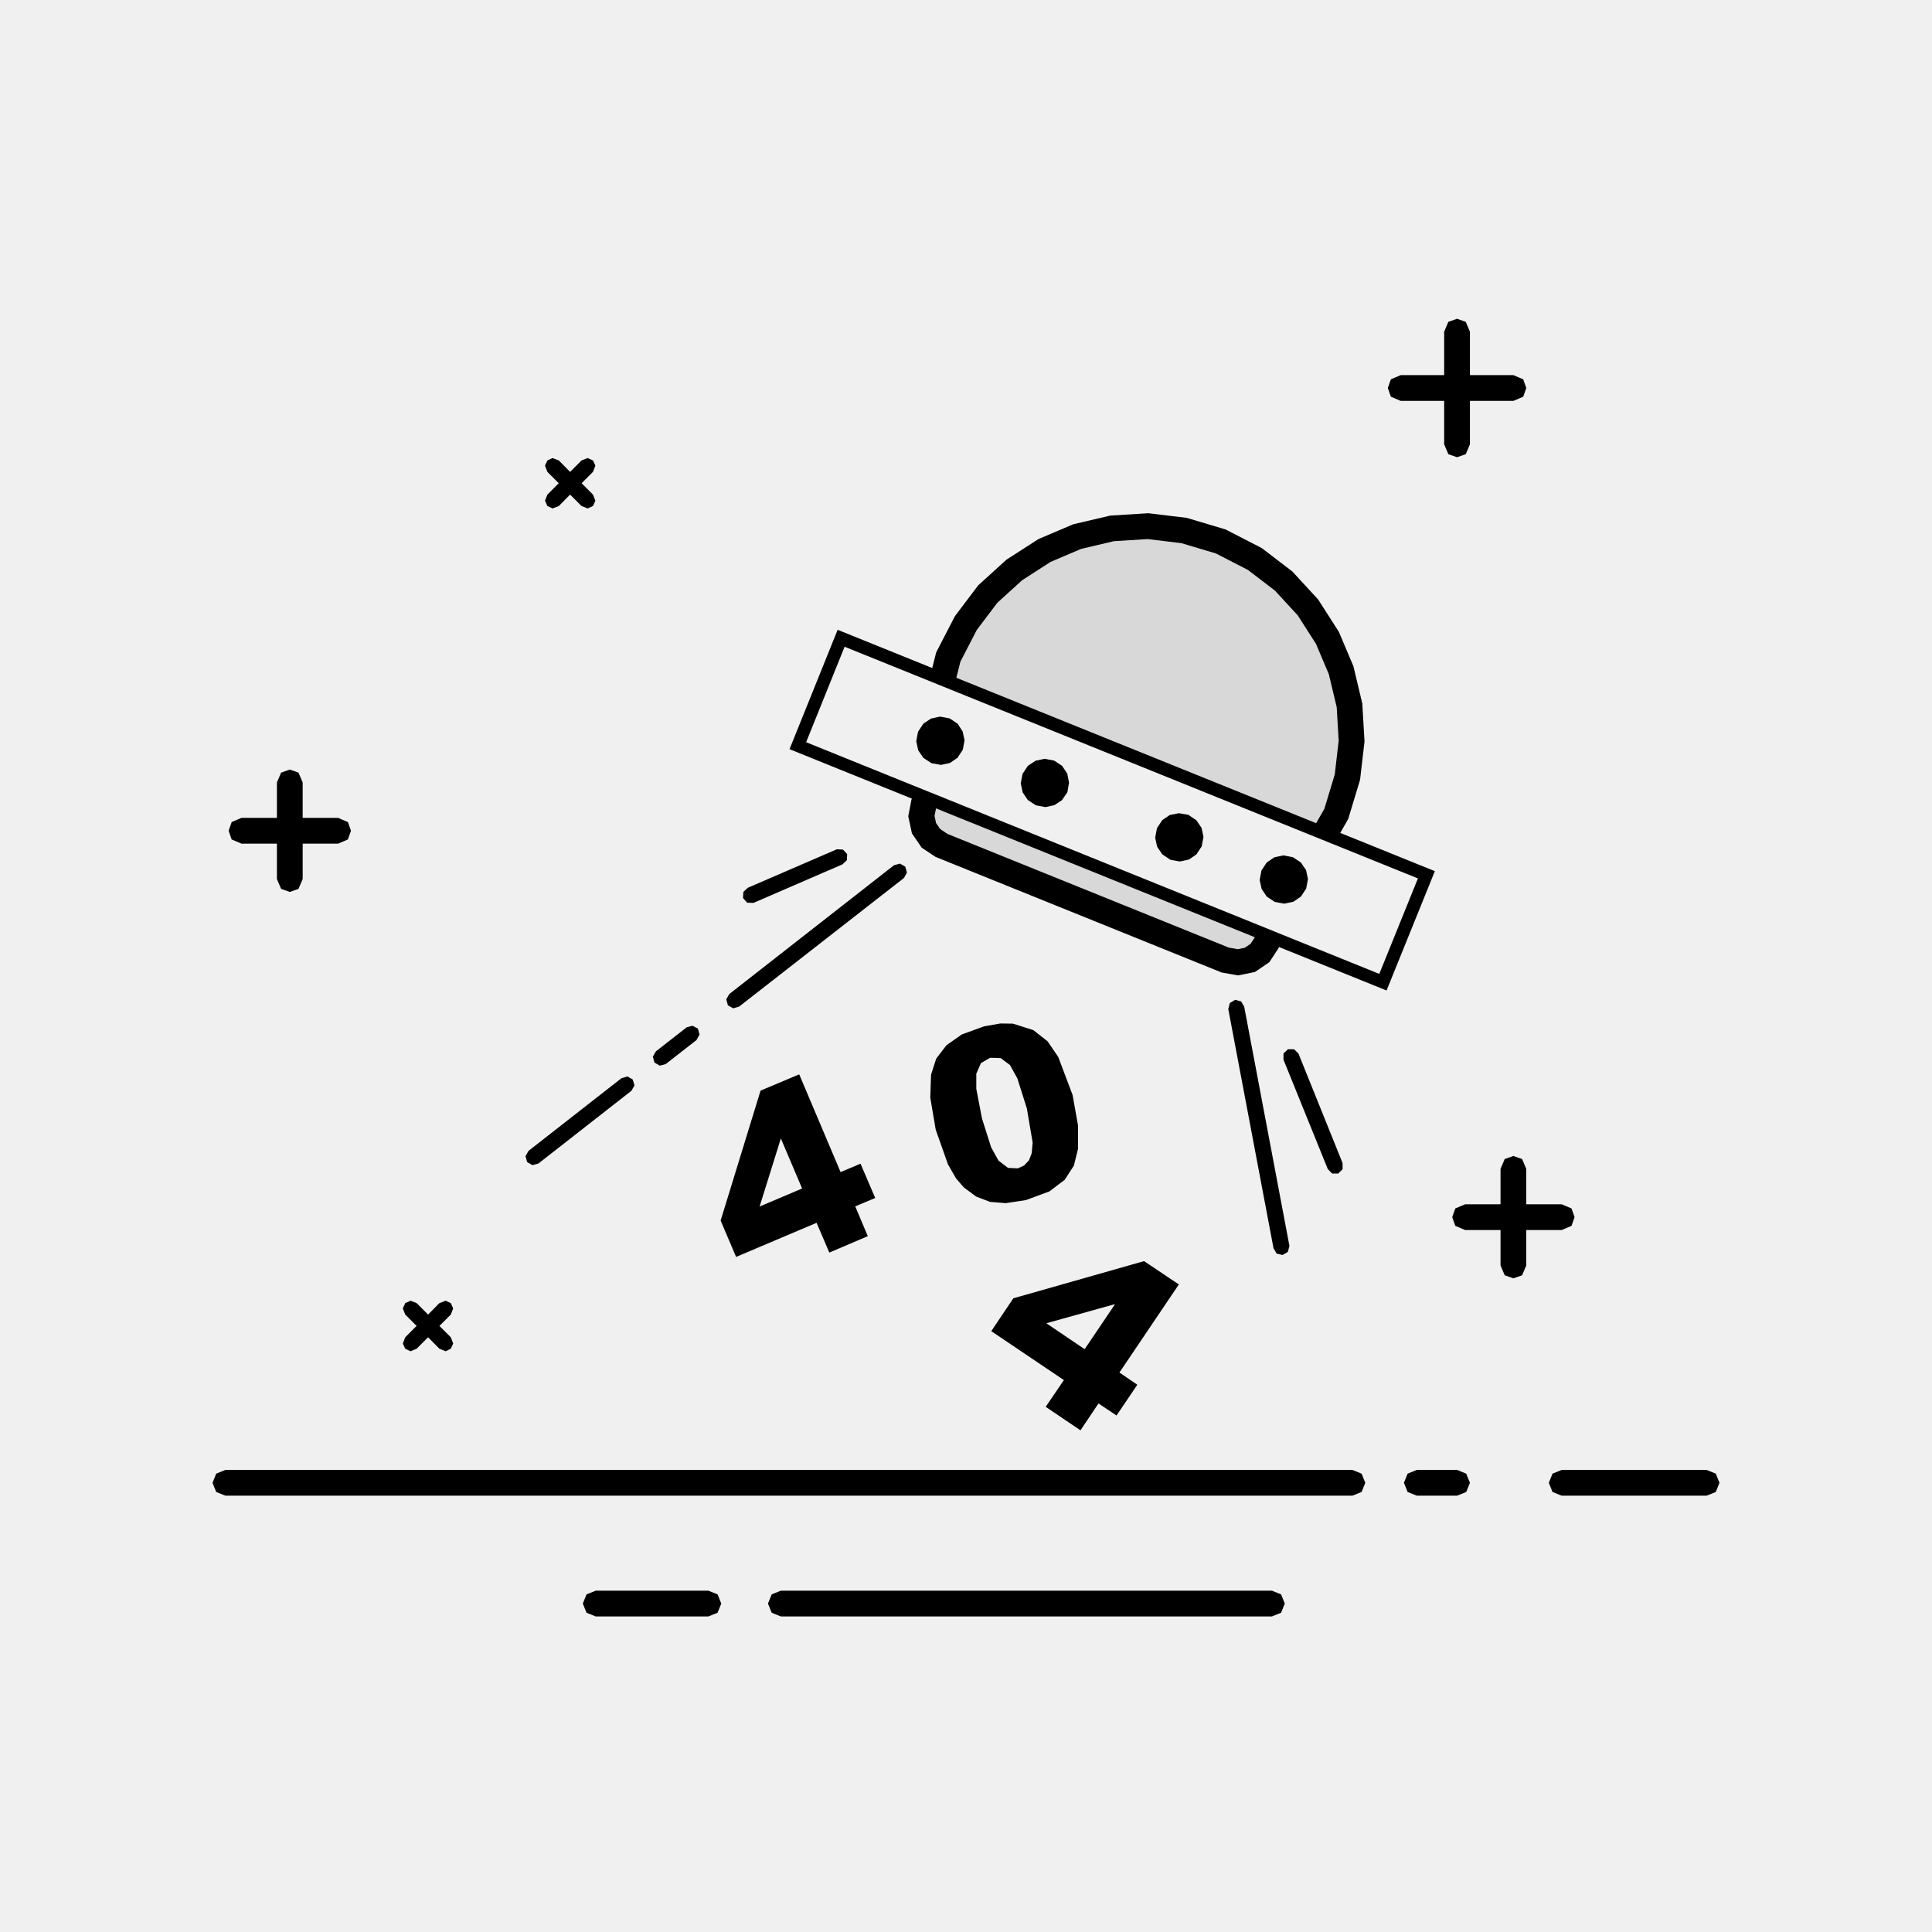
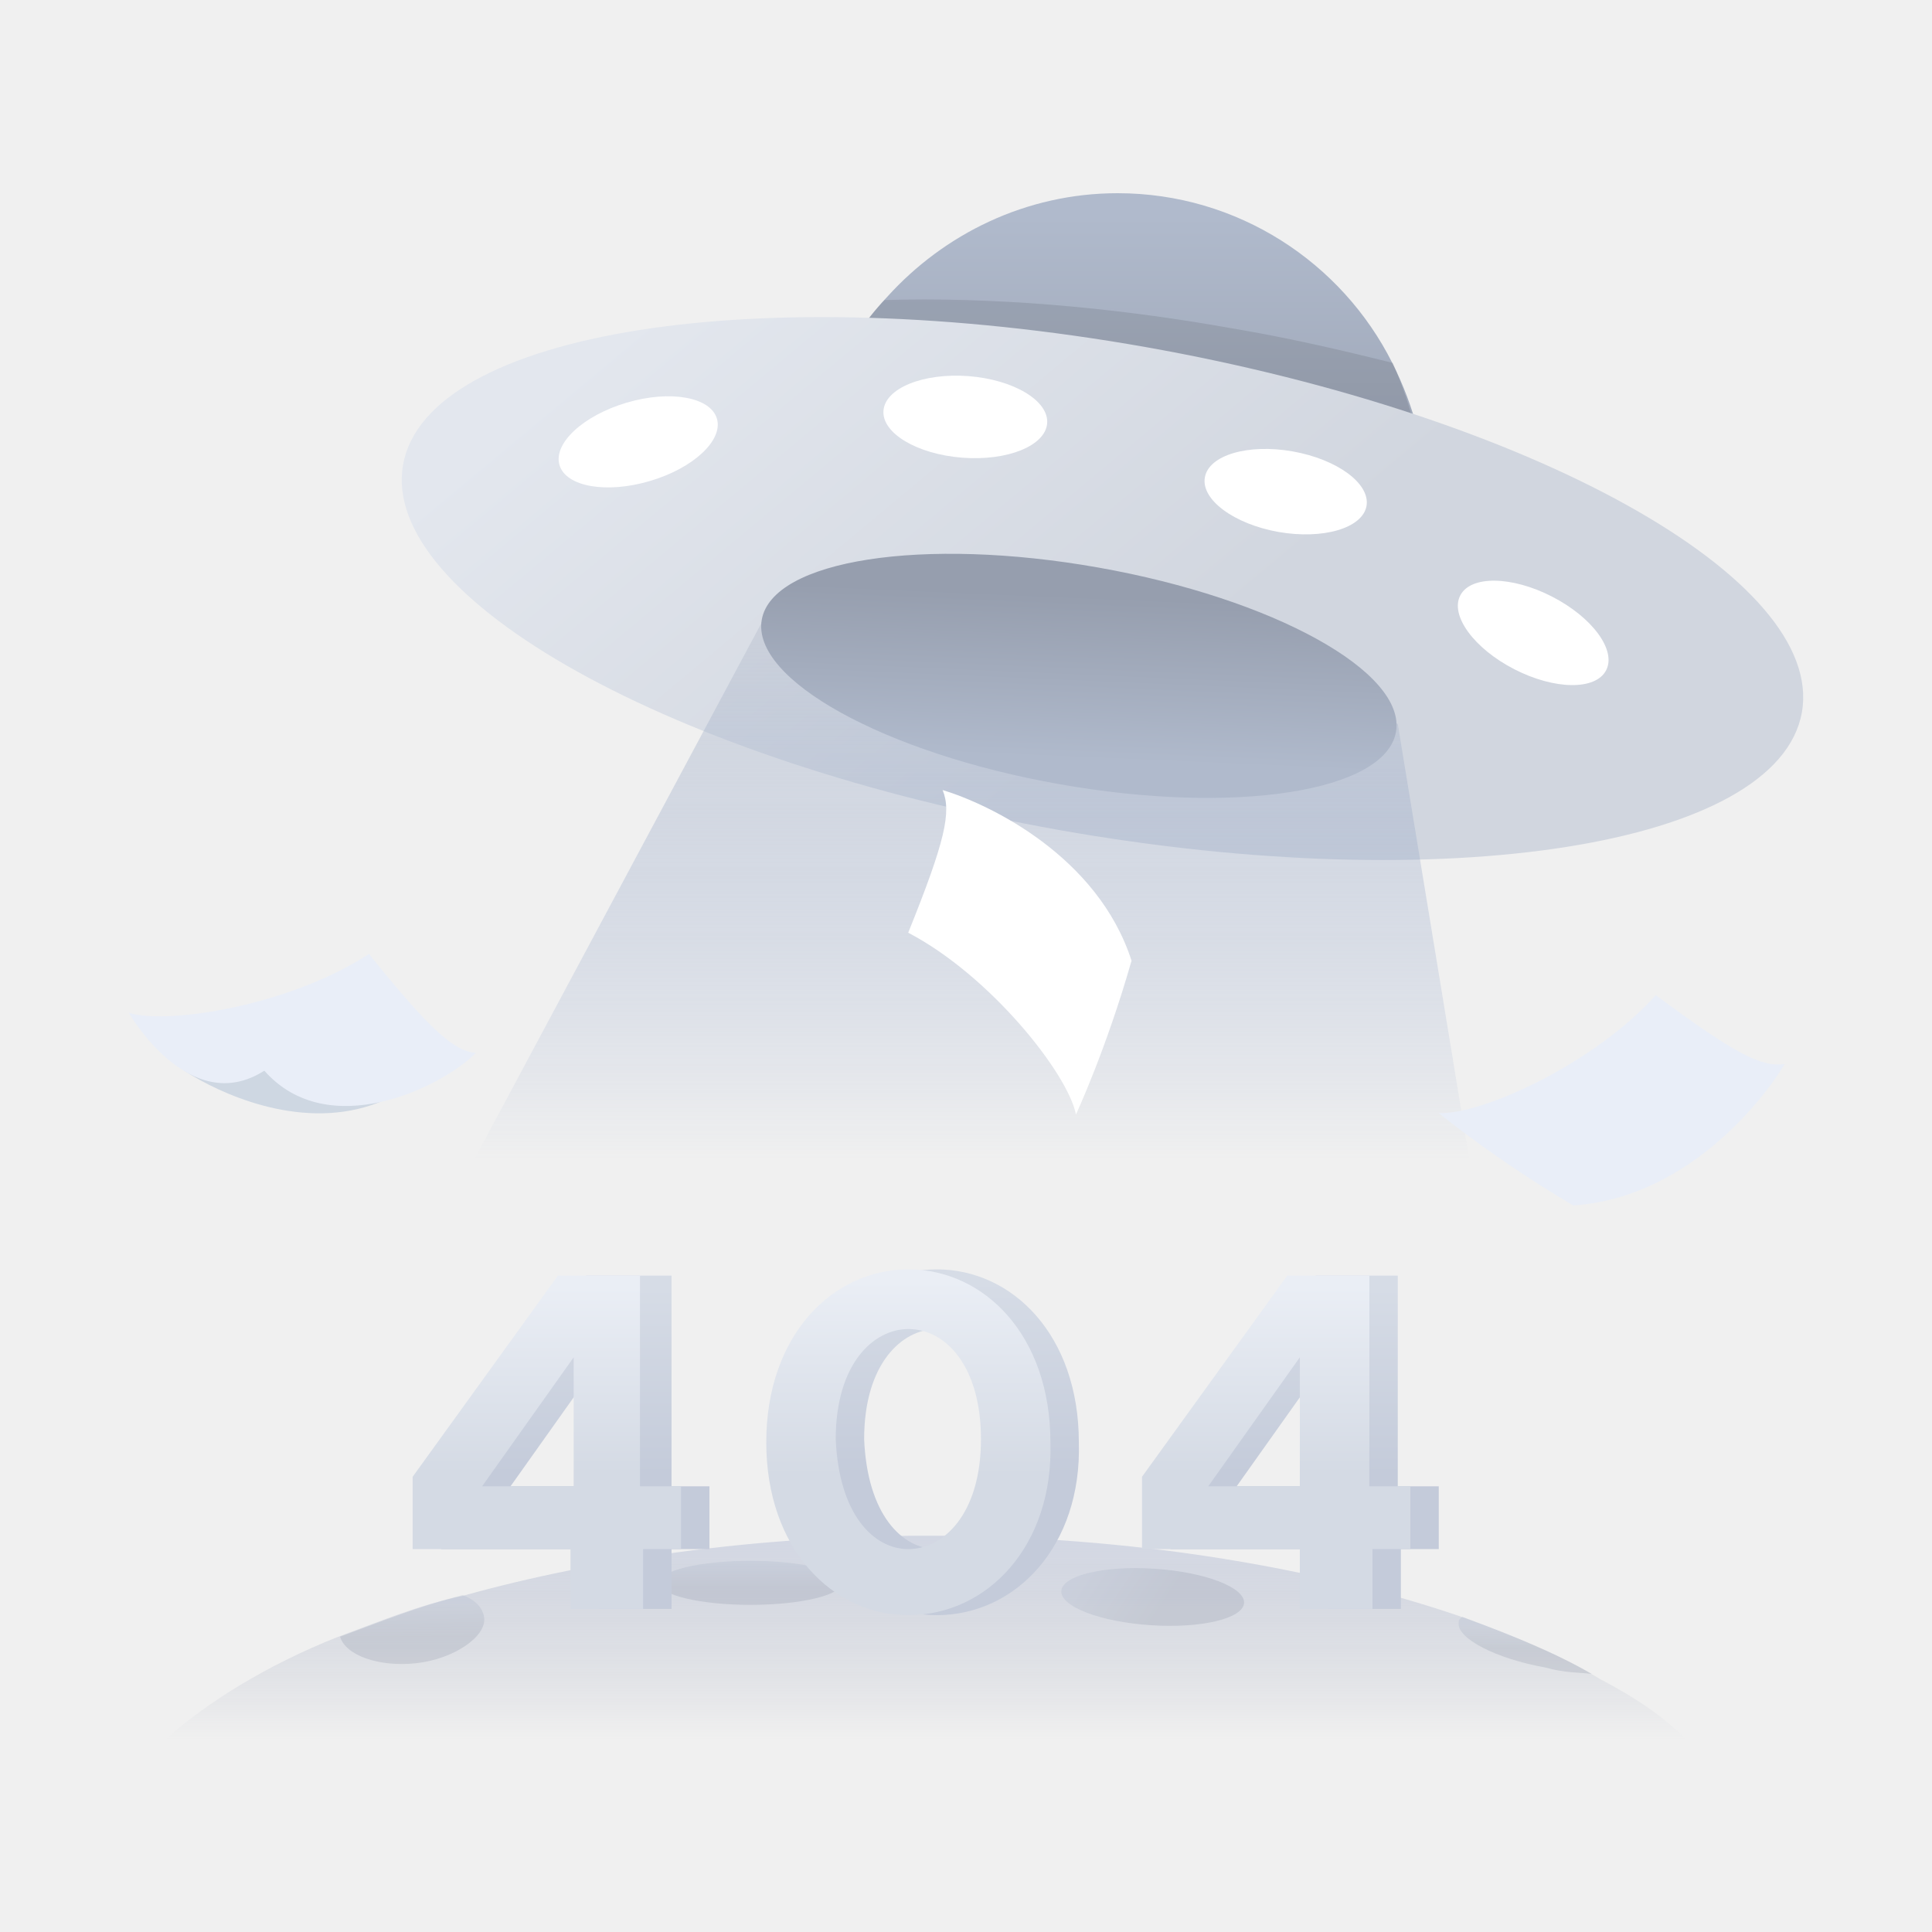
- <svg xmlns="http://www.w3.org/2000/svg" fill="none" version="1.1" width="400" height="400" viewBox="0 0 400 400">
+ <svg xmlns="http://www.w3.org/2000/svg" fill="none" version="1.1" width="150" height="150" viewBox="0 0 150 150">
  <defs>
-     <clipPath id="master_svg0_378_12678">
-       <rect x="0" y="0" width="400" height="400" rx="0" />
+     <clipPath id="master_svg0_393_15009">
+       <rect x="0" y="0" width="150" height="150" rx="0" />
    </clipPath>
+     <linearGradient x1="0.5" y1="0.035" x2="0.5" y2="0.596" id="master_svg1_393_14570">
+       <stop offset="0%" stop-color="#B0BACC" stop-opacity="1" />
+       <stop offset="100%" stop-color="#969EAE" stop-opacity="1" />
+     </linearGradient>
+     <linearGradient x1="0.036" y1="0.288" x2="0.596" y2="0.548" id="master_svg2_393_14524">
+       <stop offset="0%" stop-color="#E3E7EE" stop-opacity="1" />
+       <stop offset="100%" stop-color="#D1D6DF" stop-opacity="1" />
+     </linearGradient>
+     <linearGradient x1="0.5" y1="0.035" x2="0.5" y2="0.596" id="master_svg3_393_14537">
+       <stop offset="0%" stop-color="#BDC4D1" stop-opacity="0.53" />
+       <stop offset="100%" stop-color="#5D7CB8" stop-opacity="0" />
+     </linearGradient>
+     <linearGradient x1="0.5" y1="0" x2="0.5" y2="1" id="master_svg4_393_14546">
+       <stop offset="0%" stop-color="#B6BFD7" stop-opacity="1" />
+       <stop offset="100%" stop-color="#838DA7" stop-opacity="0" />
+     </linearGradient>
+     <linearGradient x1="0.482" y1="0.113" x2="0.508" y2="0.622" id="master_svg5_393_14543">
+       <stop offset="0%" stop-color="#B0BACC" stop-opacity="1" />
+       <stop offset="100%" stop-color="#969EAE" stop-opacity="1" />
+     </linearGradient>
+     <linearGradient x1="0.5" y1="0.036" x2="0.5" y2="0.595" id="master_svg6_393_14564">
+       <stop offset="0%" stop-color="#B0BACC" stop-opacity="1" />
+       <stop offset="100%" stop-color="#969EAE" stop-opacity="1" />
+     </linearGradient>
+     <linearGradient x1="0.035" y1="0.402" x2="0.596" y2="0.521" id="master_svg7_393_14506">
+       <stop offset="0%" stop-color="#B0BACC" stop-opacity="1" />
+       <stop offset="100%" stop-color="#969EAE" stop-opacity="1" />
+     </linearGradient>
+     <linearGradient x1="0.523" y1="0.158" x2="0.502" y2="0.571" id="master_svg8_393_14540">
+       <stop offset="0%" stop-color="#B0BACC" stop-opacity="1" />
+       <stop offset="100%" stop-color="#969EAE" stop-opacity="1" />
+     </linearGradient>
+     <linearGradient x1="0.5" y1="0.842" x2="0.574" y2="0.179" id="master_svg9_393_14554">
+       <stop offset="0%" stop-color="#B0BACC" stop-opacity="1" />
+       <stop offset="100%" stop-color="#969EAE" stop-opacity="1" />
+     </linearGradient>
+     <linearGradient x1="0.5" y1="0.035" x2="0.5" y2="0.596" id="master_svga_393_14528">
+       <stop offset="0%" stop-color="#D6DCE6" stop-opacity="1" />
+       <stop offset="100%" stop-color="#C4CBDA" stop-opacity="1" />
+     </linearGradient>
+     <linearGradient x1="0.5" y1="0.035" x2="0.5" y2="0.596" id="master_svgb_393_14514">
+       <stop offset="0%" stop-color="#D6DCE6" stop-opacity="1" />
+       <stop offset="100%" stop-color="#C4CBDA" stop-opacity="1" />
+     </linearGradient>
+     <linearGradient x1="0.5" y1="0.035" x2="0.5" y2="0.596" id="master_svgc_393_14509">
+       <stop offset="0%" stop-color="#D6DCE6" stop-opacity="1" />
+       <stop offset="100%" stop-color="#C4CBDA" stop-opacity="1" />
+     </linearGradient>
+     <linearGradient x1="0.5" y1="0.035" x2="0.5" y2="0.596" id="master_svgd_393_14559">
+       <stop offset="0%" stop-color="#EAEEF5" stop-opacity="1" />
+       <stop offset="100%" stop-color="#D4DAE4" stop-opacity="1" />
+     </linearGradient>
+     <linearGradient x1="0.5" y1="0.035" x2="0.5" y2="0.596" id="master_svge_393_14519">
+       <stop offset="0%" stop-color="#EAEEF5" stop-opacity="1" />
+       <stop offset="100%" stop-color="#D4DAE4" stop-opacity="1" />
+     </linearGradient>
+     <linearGradient x1="0.5" y1="0.035" x2="0.5" y2="0.596" id="master_svgf_393_14573">
+       <stop offset="0%" stop-color="#EAEEF5" stop-opacity="1" />
+       <stop offset="100%" stop-color="#D4DAE4" stop-opacity="1" />
+     </linearGradient>
  </defs>
-   <g clip-path="url(#master_svg0_378_12678)">
+   <g clip-path="url(#master_svg0_393_15009)">
    <g>
      <g>
-         <path d="M273.657,173.775L194.844,141.926L196.333,136.033L199.967,129L204.5,123L210,118L216.267,113.967L223,111.1L230.233,109.4L237.667,108.933L245.133,109.833L252.733,112.1L259.8,115.733L265.767,120.3L270.8,125.767L274.833,132.067L277.667,138.767L279.4,146.033L279.833,153.433L278.967,160.9L276.667,168.5L273.657,173.775ZM263.336,192.601L192.271,163.875L191.267,166.367L190.767,168.967L191.3,171.467L192.733,173.567L194.933,175.033L253.667,198.767L256.3,199.233L258.767,198.733L260.867,197.3L262.333,195.067L263.336,192.601Z" fill-rule="evenodd" fill="currentColor" fill-opacity="0.1" />
+         <path d="M110.798,39.166C110.798,51.861,100.747,62.351,88.245,63.089C87.754,63.089,87.264,63.089,86.773,63.089C82.607,63.089,78.439,61.865,75.007,59.913C67.653,55.765,62.751,47.946,62.751,38.923C62.751,32.813,64.956,27.199,68.878,23.052C73.292,18.166,79.665,15,86.773,15C96.084,15,104.181,20.371,108.099,28.181C109.811,31.599,110.798,35.261,110.798,39.166Z" fill="url(#master_svg1_393_14570)" fill-opacity="1" />
+       </g>
+       <g style="opacity:0.1;">
+         <path d="M110.587,39.166C110.587,51.861,100.536,62.351,88.034,63.089C83.376,62.351,78.964,61.127,74.796,60.155C67.442,56.008,62.539,48.199,62.539,39.166C62.539,33.056,64.746,27.442,68.668,23.295C76.757,23.052,86.072,23.78,95.631,25.49C100.042,26.228,104.212,27.199,108.14,28.18C109.61,31.6,110.587,35.261,110.587,39.166Z" fill="#000000" fill-opacity="1" />
      </g>
      <g>
-         <path d="M313.333,77.667L304.333,77.667L304.333,68.667L303.467,66.633L301.667,66L299.867,66.633L299,68.667L299,77.667L290,77.667L287.967,78.533L287.333,80.333L287.967,82.133L290,83L299,83L299,92L299.867,94.033L301.667,94.667L303.467,94.033L304.333,92L304.333,83L313.333,83L315.367,82.133L316,80.333L315.367,78.533L313.333,77.667ZM121.667,94.833L120.4,95.333L118.033,97.7L115.7,95.333L114.4,94.833L113.333,95.333L112.833,96.4L113.333,97.7L115.683,100.05L113.333,102.4L112.833,103.667L113.333,104.767L114.4,105.267L115.7,104.767L118.033,102.4L120.4,104.767L121.667,105.267L122.767,104.767L123.267,103.667L122.767,102.4L120.417,100.05L122.767,97.7L123.267,96.4L122.767,95.333L121.667,94.833ZM188.802,165.349L188.697,165.61L188.046,168.994L188.801,172.536L190.823,175.498L193.681,177.404L252.926,201.344L256.333,201.948L259.825,201.24L262.806,199.205L264.705,196.312L264.804,196.07L287.072,205.071L297.073,180.361L277.486,172.445L279.132,169.56L281.588,161.444L282.509,153.51L282.048,145.643L280.209,137.932L277.201,130.82L272.92,124.132L267.571,118.323L261.231,113.471L253.733,109.615L245.678,107.213L237.743,106.257L229.842,106.753L222.166,108.557L215.014,111.602L208.37,115.878L202.522,121.194L197.702,127.574L193.823,135.082L193.008,138.308L173.424,130.394L164.46,152.637L163.464,155.107L188.802,165.349ZM197.999,140.325L272.496,170.429L274.201,167.44L276.345,160.356L277.158,153.357L276.752,146.424L275.124,139.601L272.465,133.314L268.68,127.401L263.962,122.277L258.369,117.996L251.734,114.585L244.589,112.454L237.59,111.61L230.625,112.047L223.833,113.644L217.519,116.332L211.63,120.122L206.478,124.806L202.231,130.426L198.843,136.984L197.999,140.325ZM174.867,133.9L293.567,181.867L285.567,201.633L166.9,153.667L174.867,133.9ZM191.167,156.9L192.833,158L194.8,158.367L196.667,157.967L198.233,156.9L199.333,155.233L199.7,153.267L199.3,151.433L198.267,149.833L196.6,148.733L194.633,148.367L192.767,148.767L191.167,149.833L190.067,151.5L189.7,153.467L190.1,155.333L191.167,156.9ZM212.8,165.633L214.467,166.733L216.433,167.1L218.3,166.7L219.867,165.667L221,164L221.333,162.033L220.967,160.167L219.9,158.567L218.233,157.467L216.267,157.1L214.4,157.5L212.8,158.567L211.7,160.233L211.333,162.2L211.733,164.067L212.8,165.633ZM58.2,159.967L57.333,162L57.333,169.333L50,169.333L47.967,170.2L47.333,172L47.967,173.8L50,174.667L57.333,174.667L57.333,182L58.2,184.033L60,184.667L61.8,184.033L62.667,182L62.667,174.667L70,174.667L72.033,173.8L72.667,172L72.033,170.2L70,169.333L62.667,169.333L62.667,162L61.8,159.967L60,159.333L58.2,159.967ZM193.79,167.366L259.81,194.052L258.927,195.395L257.709,196.227L256.267,196.519L254.407,196.19L196.185,172.663L194.644,171.635L193.798,170.397L193.487,168.939L193.79,167.366ZM240.633,176.867L242.3,178L244.267,178.367L246.133,177.967L247.7,176.9L248.8,175.233L249.167,173.267L248.767,171.4L247.7,169.833L246.033,168.7L244.067,168.367L242.2,168.733L240.633,169.8L239.533,171.467L239.167,173.433L239.567,175.3L240.633,176.867ZM174.533,175.9L173.267,175.833L154.833,183.8L153.9,184.667L153.833,185.933L154.7,186.9L156,186.933L174.4,178.967L175.333,178.1L175.4,176.833L174.533,175.9ZM262.267,185.633L263.933,186.733L265.9,187.1L267.767,186.7L269.333,185.633L270.433,183.967L270.8,182L270.4,180.133L269.333,178.567L267.667,177.467L265.7,177.1L263.833,177.5L262.267,178.567L261.167,180.233L260.8,182.2L261.2,184.033L262.267,185.633ZM186.333,178.8L185.1,179.133L151,205.8L150.367,206.9L150.7,208.133L151.8,208.767L153.033,208.4L187.167,181.767L187.767,180.667L187.433,179.433L186.333,178.8ZM256.967,207.333L257.6,208.433L266.967,257.967L266.633,259.2L265.533,259.833L264.3,259.533L263.667,258.433L254.3,208.9L254.633,207.667L255.733,207L256.967,207.333ZM192.6,227.233L193.733,233.9L196.267,241.067L197.933,243.967L199.533,245.833L202.1,247.733L204.967,248.833L208.2,249.1L212.4,248.467L217.267,246.667L220.433,244.267L222.333,241.333L223.2,237.833L223.2,233.067L222.067,226.7L219.1,218.833L216.9,215.6L213.933,213.267L209.7,211.933L207.1,211.9L203.733,212.5L199.133,214.167L195.967,216.4L193.833,219.167L192.767,222.5L192.6,227.233ZM143.367,212.367L142.167,212.7L135.8,217.667L135.167,218.767L135.5,220L136.6,220.633L137.833,220.3L144.2,215.333L144.833,214.2L144.5,212.967L143.367,212.367ZM265.733,218.1L265.733,219.4L274.9,242.033L275.8,242.967L277.067,242.967L277.967,242.067L277.967,240.8L268.833,218.133L267.933,217.233L266.667,217.233L265.733,218.1ZM205.2,237.533L203.3,231.533L202.133,225.433L202.133,222.3L203.1,220.1L205,219L207.167,219.067L209.1,220.5L210.633,223.267L212.6,229.5L213.8,236.567L213.6,238.767L213.033,240.233L212.033,241.3L210.733,241.9L208.7,241.8L206.733,240.3L205.2,237.533ZM152.4,260.233L169.067,253.167L171.7,259.333L179.667,255.933L177.067,249.767L181.2,248.033L178.167,240.933L174.033,242.667L165.467,222.433L157.467,225.8L149.2,252.7L152.4,260.233ZM129.9,222.867L128.667,223.233L109.433,238.267L108.8,239.367L109.133,240.6L110.233,241.233L111.467,240.9L130.733,225.833L131.367,224.733L131,223.5L129.9,222.867ZM161.667,235.7L166.067,246.067L157.267,249.8L161.667,235.7ZM311.533,239.967L310.667,242L310.667,249.333L303.333,249.333L301.3,250.2L300.667,252L301.3,253.8L303.333,254.667L310.667,254.667L310.667,262L311.533,264.033L313.333,264.667L315.133,264.033L316,262L316,254.667L323.333,254.667L325.367,253.8L326,252L325.367,250.2L323.333,249.333L316,249.333L316,242L315.133,239.967L313.333,239.333L311.533,239.967ZM205.233,275.6L220.267,285.733L216.5,291.267L223.7,296.133L227.433,290.567L231.167,293.067L235.467,286.7L231.767,284.167L244.067,265.933L236.867,261.1L209.8,268.8L205.233,275.6ZM92.267,269.3L90.967,269.8L88.633,272.167L86.267,269.8L85,269.3L83.9,269.8L83.4,270.9L83.9,272.167L86.25,274.517L83.9,276.867L83.4,278.167L83.9,279.233L85,279.767L86.267,279.233L88.633,276.867L90.967,279.233L92.267,279.767L93.333,279.233L93.833,278.167L93.333,276.867L90.983,274.517L93.333,272.167L93.833,270.9L93.333,269.8L92.267,269.3ZM230.867,270L224.567,279.333L216.633,273.967L230.867,270ZM44.767,308.9L46.667,309.667L280,309.667L281.9,308.9L282.667,307L281.9,305.1L280,304.333L46.667,304.333L44.767,305.1L44,307L44.767,308.9ZM291.433,308.9L293.333,309.667L301.667,309.667L303.567,308.9L304.333,307L303.567,305.1L301.667,304.333L293.333,304.333L291.433,305.1L290.667,307L291.433,308.9ZM321.433,308.9L323.333,309.667L353.333,309.667L355.233,308.9L356,307L355.233,305.1L353.333,304.333L323.333,304.333L321.433,305.1L320.667,307L321.433,308.9ZM121.433,333.9L123.333,334.667L146.667,334.667L148.567,333.9L149.333,332L148.567,330.1L146.667,329.333L123.333,329.333L121.433,330.1L120.667,332L121.433,333.9ZM159.767,333.9L161.667,334.667L263.333,334.667L265.233,333.9L266,332L265.233,330.1L263.333,329.333L161.667,329.333L159.767,330.1L159,332L159.767,333.9Z" fill-rule="evenodd" fill="currentColor" fill-opacity="1" />
+         <path d="M139.895,55.32C141.748,44.962,118.936,32.267,88.946,26.946C58.957,21.636,33.146,25.722,31.296,36.071C29.446,46.429,52.257,59.124,82.246,64.445C112.239,69.755,138.042,65.668,139.895,55.32Z" fill="url(#master_svg2_393_14524)" fill-opacity="1" />
+       </g>
+       <g>
+         <path d="M81.301,32.864C81.437,31.114,78.703,29.475,75.194,29.202C71.684,28.939,68.728,30.133,68.592,31.883C68.456,33.623,71.191,35.261,74.7,35.534C78.209,35.808,81.164,34.614,81.301,32.864Z" fill="#FFFFFF" fill-opacity="1" />
+       </g>
+       <g>
+         <path d="M50.457,37.345C53.831,36.354,56.16,34.179,55.66,32.5C55.158,30.821,52.017,30.264,48.643,31.266C45.268,32.267,42.939,34.432,43.44,36.111C43.941,37.79,47.082,38.347,50.457,37.345Z" fill="#FFFFFF" fill-opacity="1" />
+       </g>
+       <g>
+         <path d="M106.095,39.287C106.397,37.558,103.839,35.666,100.375,35.049C96.91,34.432,93.848,35.332,93.546,37.062C93.234,38.782,95.792,40.683,99.257,41.3C102.721,41.907,105.783,41.007,106.095,39.287Z" fill="#FFFFFF" fill-opacity="1" />
+       </g>
+       <g>
+         <path d="M124.697,52.043C125.513,50.485,123.629,47.926,120.497,46.318C117.365,44.709,114.182,44.669,113.377,46.227C112.561,47.784,114.444,50.354,117.576,51.962C120.709,53.57,123.891,53.601,124.697,52.043Z" fill="#FFFFFF" fill-opacity="1" />
+       </g>
+       <g>
+         <path d="M82.539,47.906L59.497,47.663L26.681,108.963L118.785,118.694L108.522,56.2L82.539,47.906Z" fill="url(#master_svg3_393_14537)" fill-opacity="1" />
+       </g>
+       <g style="opacity:0.5;">
+         <path d="M130.831,135L12.918,135C16.104,132.137,20.761,129.265,26.154,127.12C29.096,126.038,32.528,124.601,35.96,123.893C46.255,121.02,58.758,119.23,71.994,119.23C87.928,119.23,102.641,121.739,113.911,125.684C117.839,127.12,121.263,128.546,124.204,130.347C126.903,131.773,129.108,133.21,130.831,135Z" fill="url(#master_svg4_393_14546)" fill-opacity="1" />
+       </g>
+       <g style="opacity:0.3;">
+         <path d="M37.593,125.623C37.747,127.08,35.22,128.819,32.295,129.133C29.37,129.447,26.804,128.496,26.405,127.069C29.253,126.028,32.563,124.692,35.924,123.843C36.95,124.217,37.515,124.895,37.593,125.623Z" fill="url(#master_svg5_393_14543)" fill-opacity="1" />
+       </g>
+       <g style="opacity:0.3;">
+         <path d="M58.267,124.601C62.193,124.601,65.376,123.833,65.376,122.892C65.376,121.941,62.193,121.182,58.267,121.182C54.34,121.182,51.158,121.941,51.158,122.892C51.158,123.833,54.34,124.601,58.267,124.601Z" fill="url(#master_svg6_393_14564)" fill-opacity="1" />
+       </g>
+       <g style="opacity:0.3;">
+         <path d="M96.588,124.46C96.668,123.246,93.556,122.052,89.638,121.799C85.721,121.536,82.48,122.315,82.399,123.519C82.319,124.733,85.429,125.926,89.346,126.179C93.264,126.442,96.507,125.663,96.588,124.46Z" fill="url(#master_svg7_393_14506)" fill-opacity="1" />
+       </g>
+       <g style="opacity:0.3;">
+         <path d="M123.579,129.962C122.602,129.841,121.434,129.882,119.994,129.467C116.126,128.779,113.105,127.201,113.246,125.987C113.266,125.744,113.266,125.744,113.538,125.532C117.325,126.948,120.769,128.324,123.579,129.962Z" fill="url(#master_svg8_393_14540)" fill-opacity="1" />
+       </g>
+       <g>
+         <path d="M108.381,56.838C109.207,52.185,98.864,46.469,85.264,44.062C71.669,41.654,59.975,43.465,59.145,48.108C58.314,52.751,68.663,58.476,82.258,60.884C95.852,63.291,107.545,61.481,108.381,56.838Z" fill="url(#master_svg9_393_14554)" fill-opacity="1" />
+       </g>
+       <g>
+         <path d="M20.35,79.334C20.35,79.334,11.882,81.489,14.449,83.219C17.014,84.858,23.087,87.71,28.817,85.808C34.548,83.907,28.817,81.236,28.903,81.236C28.989,81.236,20.35,79.334,20.35,79.334Z" fill="#CED7E2" fill-opacity="1" />
+       </g>
+       <g>
+         <path d="M10,78.637C13.08,79.587,22.573,78.04,28.646,74.064C33.436,80.022,35.232,81.58,36.943,81.752C34.291,84.423,25.482,88.742,20.521,83.128C14.704,86.85,10,78.637,10,78.637Z" fill="#E9EEF8" fill-opacity="1" />
+       </g>
+       <g>
+         <path d="M111.705,86.415C114.958,86.587,123.77,82.612,128.554,77.261C134.718,81.833,136.762,82.875,138.565,82.612C136.591,85.899,130.609,93.061,122.139,93.587C115.985,89.956,111.705,86.415,111.705,86.415Z" fill="#E9EEF8" fill-opacity="1" />
+       </g>
+       <g>
+         <path d="M83.538,86.527C82.895,83.32,76.869,75.733,70.513,72.416C73.392,65.284,73.881,63.028,73.184,61.339C76.839,62.442,85.242,66.478,87.852,74.59C85.888,81.479,83.538,86.527,83.538,86.527Z" fill="#FFFFFF" fill-opacity="1" />
+       </g>
+       <g>
+         <path d="M55.081,120.272L55.081,115.396L52.139,115.396L52.139,99.039L45.52,99.039L34.244,114.658L34.244,120.272L46.501,120.272L46.501,124.915L52.139,124.915L52.139,120.272L55.081,120.272ZM39.637,115.396L46.745,105.382L46.745,115.396L39.637,115.396Z" fill-rule="evenodd" fill="url(#master_svga_393_14528)" fill-opacity="1" />
+       </g>
+       <g>
+         <path d="M61.698,111.977C61.698,120.272,66.847,125.4,72.73,125.4C78.858,125.4,84.006,120.029,83.761,111.977C83.761,103.672,78.613,98.554,72.73,98.554C66.847,98.554,61.698,103.672,61.698,111.977ZM78.368,111.734C78.368,117.591,75.427,120.272,72.73,120.272C70.034,120.272,67.336,117.591,67.092,111.734C67.092,105.867,70.034,103.187,72.73,103.187C75.672,103.187,78.368,106.12,78.368,111.734Z" fill-rule="evenodd" fill="url(#master_svgb_393_14514)" fill-opacity="1" />
+       </g>
+       <g>
+         <path d="M111.705,120.272L111.705,115.396L108.522,115.396L108.522,99.039L102.147,99.039L90.869,114.658L90.869,120.272L103.124,120.272L103.124,124.915L108.764,124.915L108.764,120.272L111.705,120.272ZM96.014,115.396L103.124,105.382L103.124,115.396L96.014,115.396Z" fill-rule="evenodd" fill="url(#master_svgc_393_14509)" fill-opacity="1" />
+       </g>
+       <g>
+         <path d="M52.874,120.272L52.874,115.396L49.687,115.396L49.687,99.039L43.314,99.039L32.037,114.658L32.037,120.272L44.294,120.272L44.294,124.915L49.932,124.915L49.932,120.272L52.874,120.272ZM37.43,115.396L44.54,105.382L44.54,115.396L37.43,115.396Z" fill-rule="evenodd" fill="url(#master_svgd_393_14559)" fill-opacity="1" />
+       </g>
+       <g>
+         <path d="M59.493,111.977C59.493,120.272,64.64,125.4,70.524,125.4C76.652,125.4,81.8,120.029,81.554,111.977C81.554,103.672,76.407,98.554,70.524,98.554C64.64,98.554,59.493,103.672,59.493,111.977ZM76.162,111.734C76.162,117.591,73.22,120.272,70.524,120.272C67.827,120.272,65.131,117.591,64.886,111.734C64.886,105.867,67.827,103.187,70.524,103.187C73.465,103.187,76.162,106.12,76.162,111.734Z" fill-rule="evenodd" fill="url(#master_svge_393_14519)" fill-opacity="1" />
+       </g>
+       <g>
+         <path d="M109.499,120.272L109.499,115.396L106.317,115.396L106.317,99.039L99.941,99.039L88.664,114.658L88.664,120.272L100.918,120.272L100.918,124.915L106.558,124.915L106.558,120.272L109.499,120.272ZM93.808,115.396L100.918,105.382L100.918,115.396L93.808,115.396Z" fill-rule="evenodd" fill="url(#master_svgf_393_14573)" fill-opacity="1" />
      </g>
    </g>
  </g>
</svg>
